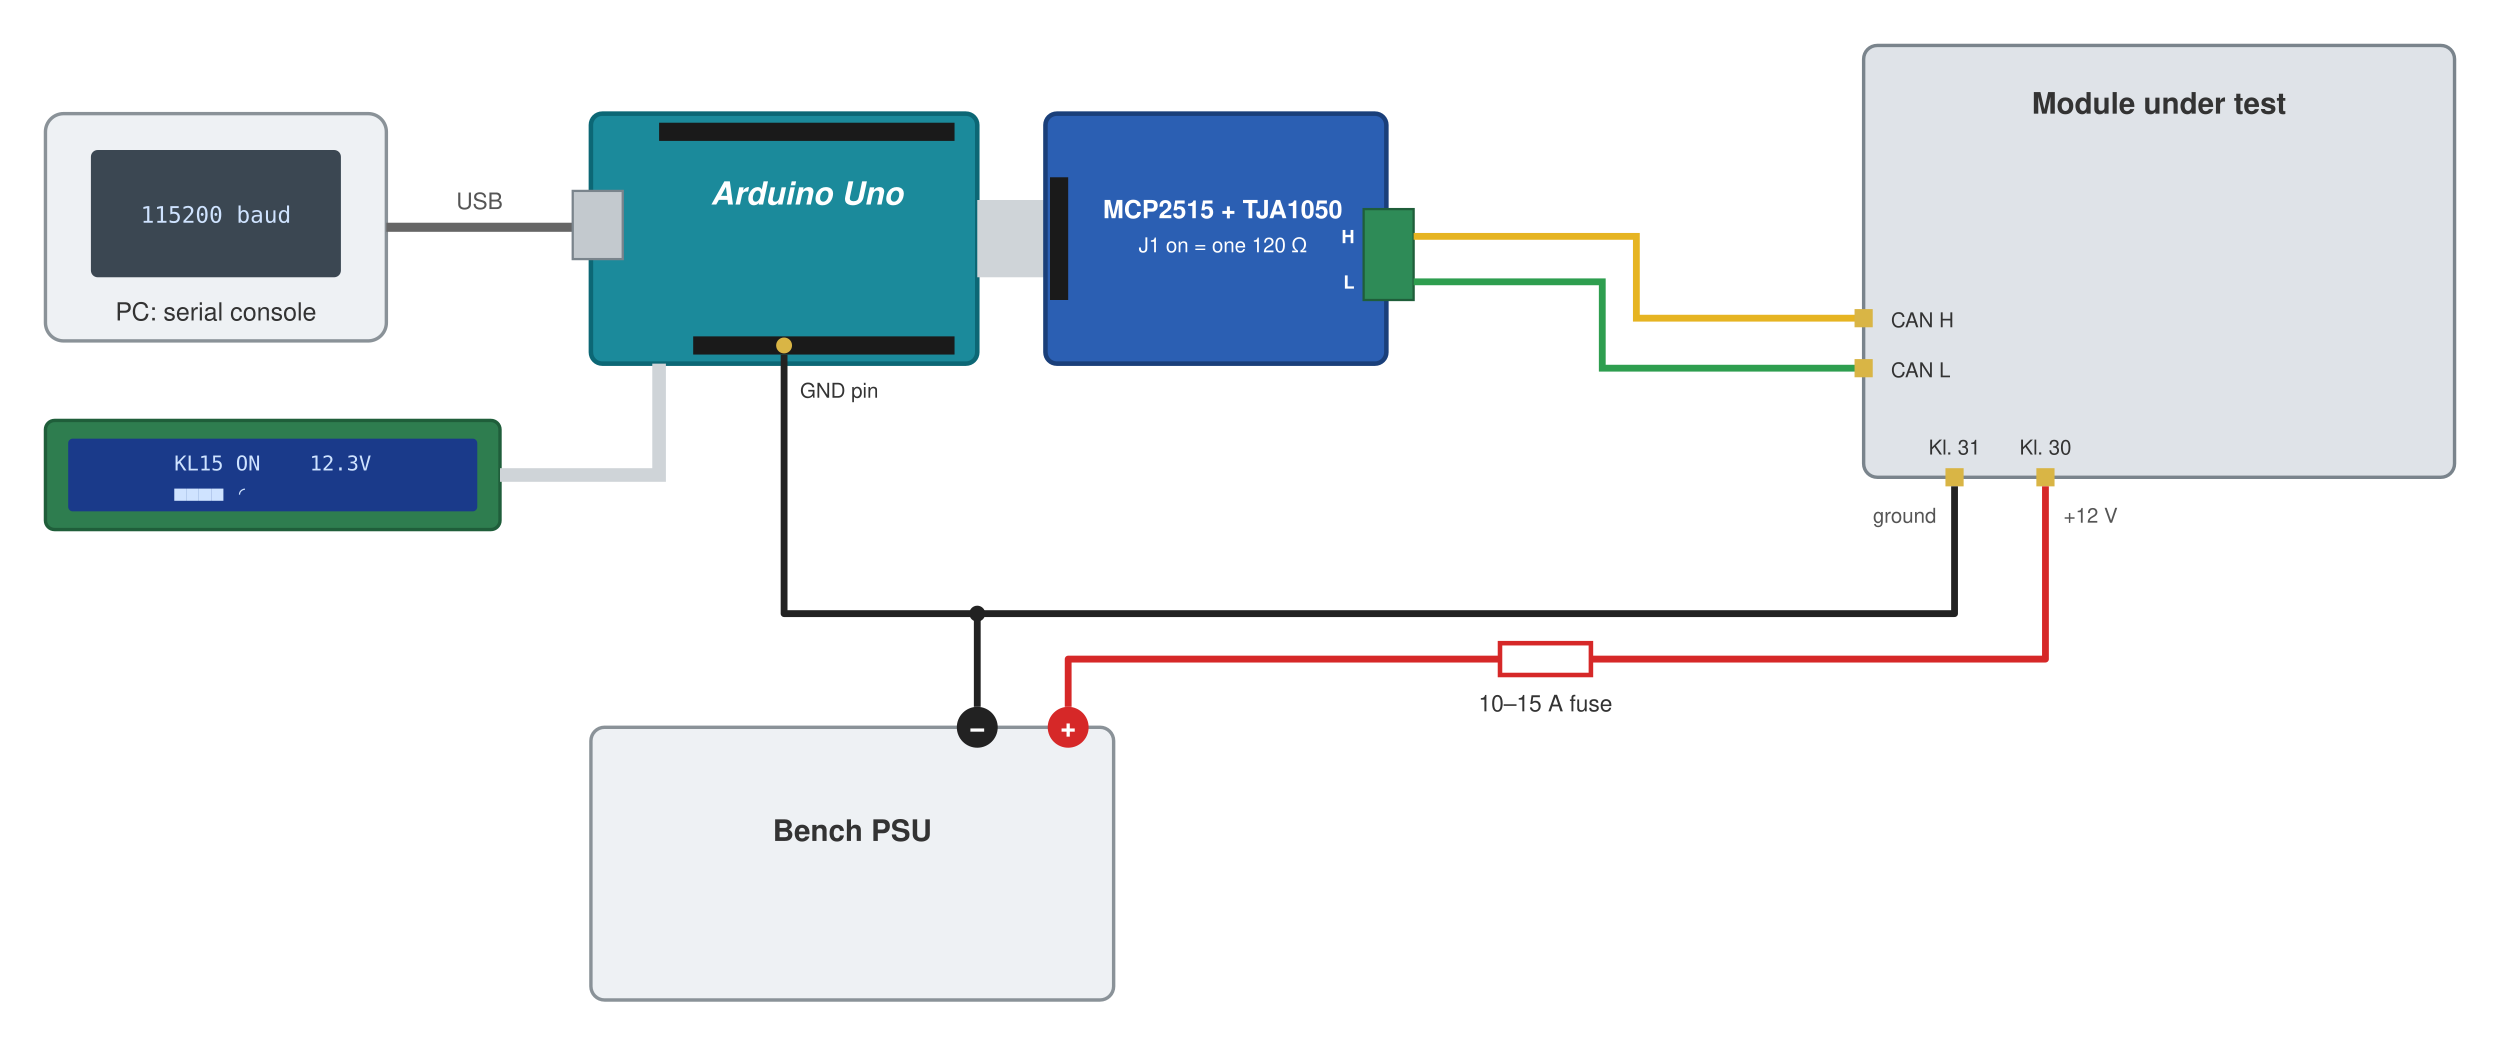
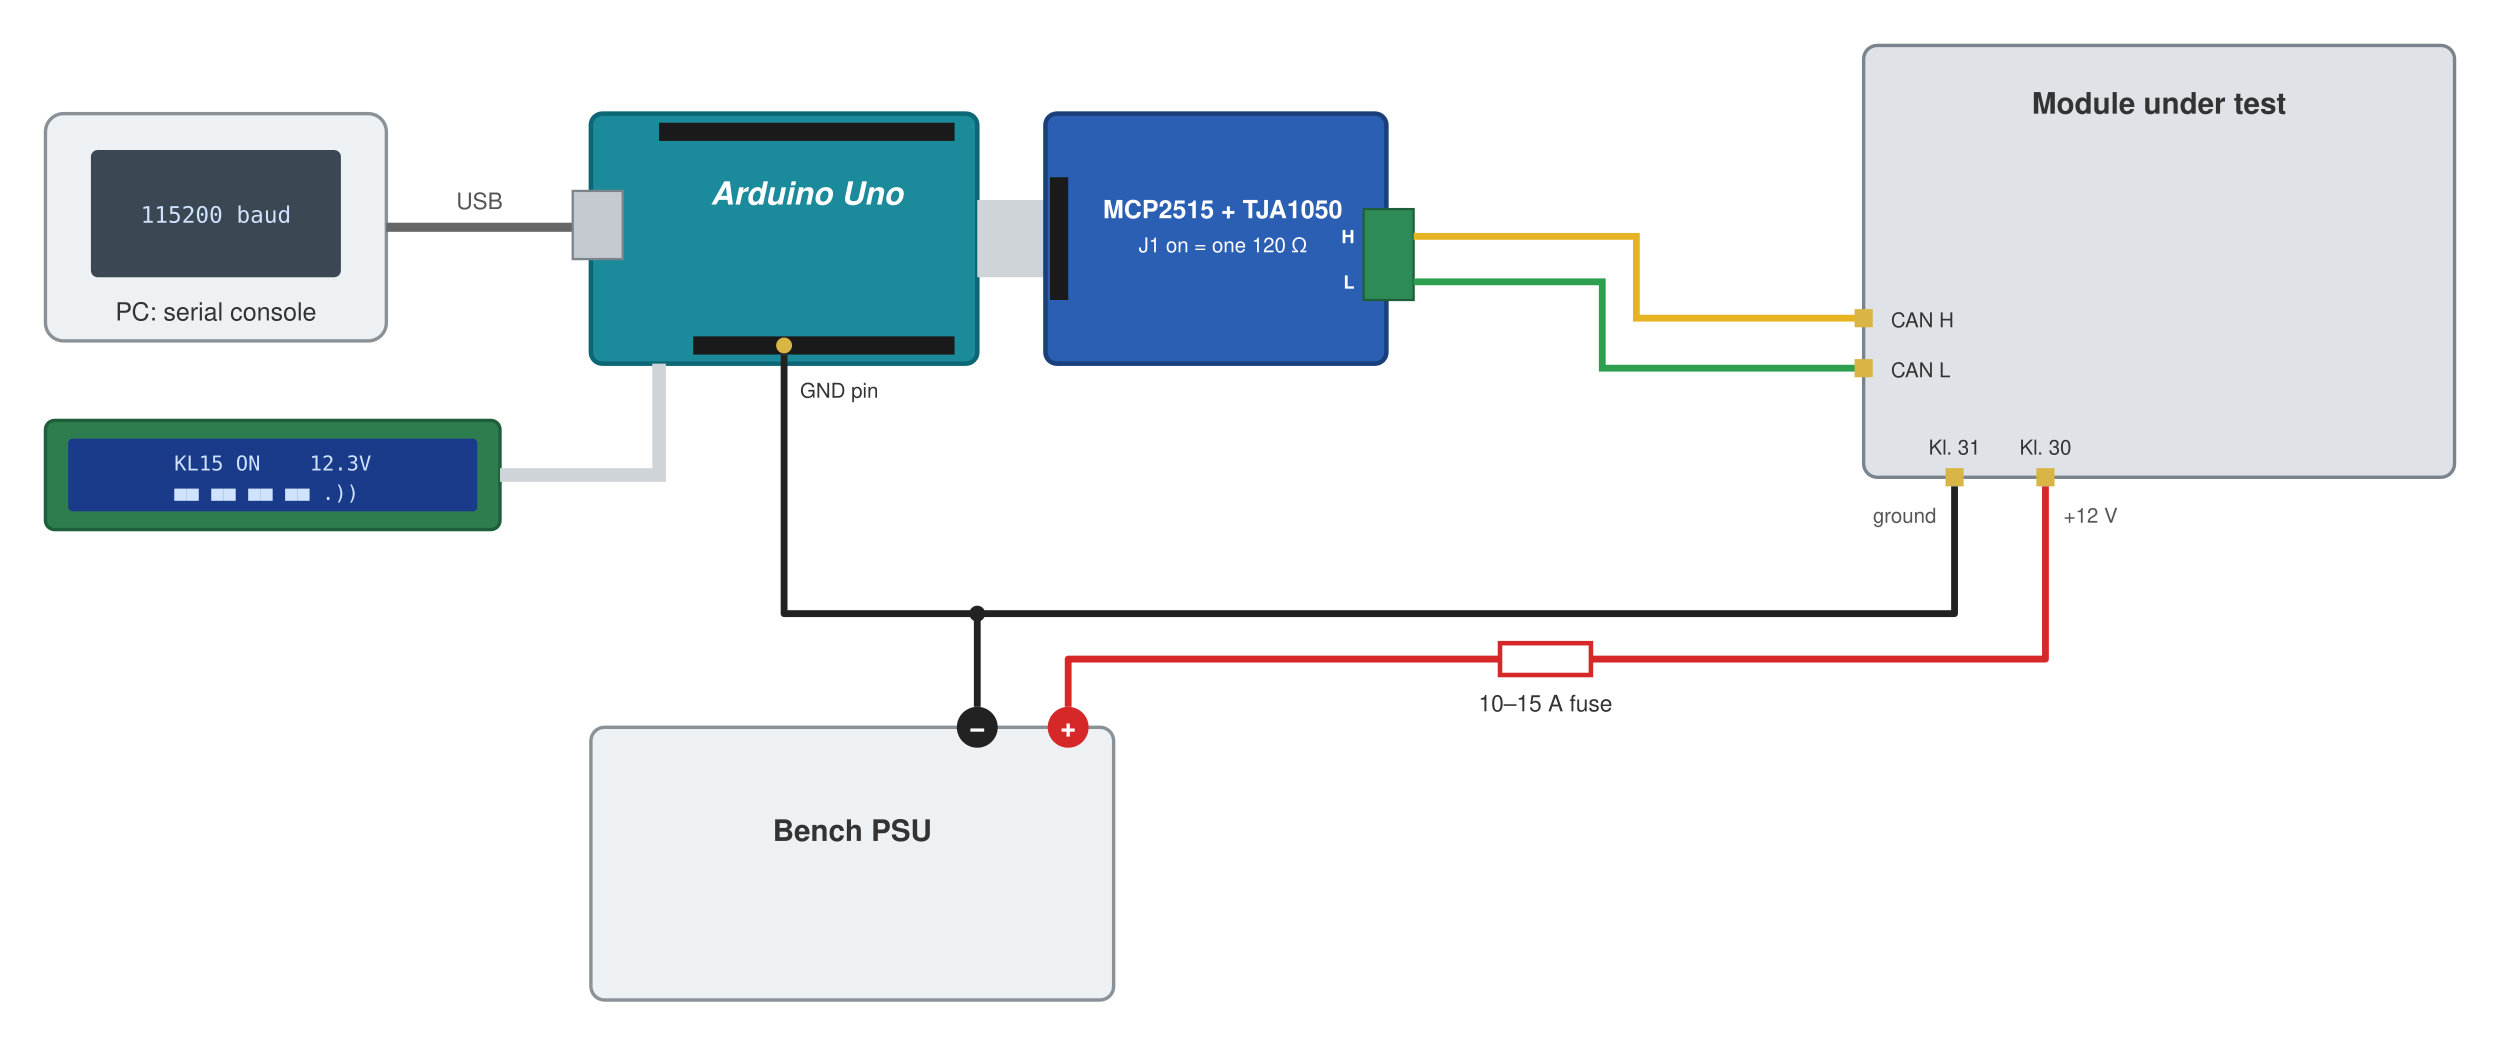
<svg xmlns="http://www.w3.org/2000/svg" viewBox="40 100 1100 460" width="1100" height="460" font-family="Helvetica, Arial, sans-serif">
  <rect width="1180" height="640" fill="#ffffff" />
  <rect x="60" y="150" width="150" height="100" rx="8" fill="#eef1f4" stroke="#8a9298" stroke-width="1.5" />
  <rect x="80" y="166" width="110" height="56" rx="3" fill="#3b4752" />
  <text x="135" y="198" font-size="10" fill="#cfe3ff" text-anchor="middle" font-family="monospace">115200 baud</text>
  <text x="135" y="241" font-size="11" fill="#333" text-anchor="middle">PC: serial console</text>
  <path d="M210,200 H292" stroke="#666" stroke-width="4" fill="none" />
  <text x="251" y="192" font-size="10" fill="#555" text-anchor="middle">USB</text>
  <rect x="300" y="150" width="170" height="110" rx="5" fill="#1b8a9b" stroke="#0c6775" stroke-width="2" />
  <rect x="292" y="184" width="22" height="30" fill="#c3c9ce" stroke="#7a848c" />
  <rect x="330" y="154" width="130" height="8" fill="#1a1a1a" />
  <rect x="345" y="248" width="115" height="8" fill="#1a1a1a" />
  <text x="395" y="190" font-size="14" font-style="italic" font-weight="bold" fill="#fff" text-anchor="middle">Arduino Uno</text>
  <circle cx="385" cy="252" r="3.5" fill="#d9b545" />
  <text x="392" y="275" font-size="9" fill="#333">GND pin</text>
  <rect x="60" y="285" width="200" height="48" rx="4" fill="#2e7d4f" stroke="#1f5e3a" stroke-width="1.5" />
  <rect x="70" y="293" width="180" height="32" rx="2" fill="#1a3a8a" />
  <text x="160" y="307" font-size="9" font-family="monospace" fill="#cfe3ff" text-anchor="middle" xml:space="preserve">KL15 ON    12.3V</text>
-   <text x="160" y="320" font-size="9" font-family="monospace" fill="#cfe3ff" text-anchor="middle" xml:space="preserve">■■■■ ◜          </text>
+   <text x="160" y="320" font-size="9" font-family="monospace" fill="#cfe3ff" text-anchor="middle" xml:space="preserve">■■ ■■ ■■ ■■ .)) </text>
  <path d="M260,309 H330 V260" stroke="#cfd4d8" stroke-width="6" fill="none" />
  <rect x="470" y="188" width="30" height="34" fill="#cfd4d8" />
  <rect x="500" y="150" width="150" height="110" rx="5" fill="#2b5fb3" stroke="#1a3f7a" stroke-width="2" />
  <rect x="502" y="178" width="8" height="54" fill="#1a1a1a" />
  <text x="578" y="196" font-size="11" font-weight="bold" fill="#fff" text-anchor="middle">MCP2515 + TJA1050</text>
  <text x="578" y="211" font-size="9" fill="#fff" text-anchor="middle">J1 on = one 120 Ω</text>
  <rect x="640" y="192" width="22" height="40" fill="#2e8b57" stroke="#1f5e3a" />
  <text x="636" y="207" font-size="8" font-weight="bold" fill="#fff" text-anchor="end">H</text>
  <text x="636" y="227" font-size="8" font-weight="bold" fill="#fff" text-anchor="end">L</text>
  <path d="M662,204 H760 V240 H860" stroke="#e6b422" stroke-width="3" fill="none" />
  <path d="M662,224 H745 V262 H860" stroke="#2e9e4f" stroke-width="3" fill="none" />
  <rect x="860" y="120" width="260" height="190" rx="6" fill="#dfe3e8" stroke="#7a848c" stroke-width="1.5" />
  <text x="990" y="150" font-size="13" font-weight="bold" fill="#333" text-anchor="middle">Module under test</text>
  <rect x="856" y="236" width="8" height="8" fill="#d9b545" />
  <text x="872" y="244" font-size="9" fill="#333">CAN H</text>
  <rect x="856" y="258" width="8" height="8" fill="#d9b545" />
  <text x="872" y="266" font-size="9" fill="#333">CAN L</text>
  <rect x="896" y="306" width="8" height="8" fill="#d9b545" />
  <text x="900" y="300" font-size="9" fill="#333" text-anchor="middle">Kl. 31</text>
  <rect x="936" y="306" width="8" height="8" fill="#d9b545" />
  <text x="940" y="300" font-size="9" fill="#333" text-anchor="middle">Kl. 30</text>
  <text x="892" y="330" font-size="9" fill="#555" text-anchor="end">ground</text>
  <text x="948" y="330" font-size="9" fill="#555">+12 V</text>
  <rect x="300" y="420" width="230" height="120" rx="6" fill="#eef1f4" stroke="#8a9298" stroke-width="1.5" />
  <text x="415" y="470" font-size="13" font-weight="bold" fill="#333" text-anchor="middle">Bench PSU</text>
  <circle cx="470" cy="420" r="9" fill="#222" />
  <text x="470" y="424" font-size="12" font-weight="bold" fill="#fff" text-anchor="middle">−</text>
  <circle cx="510" cy="420" r="9" fill="#d62828" />
  <text x="510" y="424" font-size="12" font-weight="bold" fill="#fff" text-anchor="middle">+</text>
  <path d="M510,411 V390 H700 M740,390 H940 V314" stroke="#d62828" stroke-width="3" fill="none" stroke-linejoin="round" />
  <rect x="700" y="383" width="40" height="14" fill="#fff" stroke="#d62828" stroke-width="2" />
  <text x="720" y="413" font-size="10" fill="#333" text-anchor="middle">10–15 A fuse</text>
  <path d="M470,411 V370 H900 V314" stroke="#222" stroke-width="3" fill="none" stroke-linejoin="round" />
  <path d="M470,370 H385 V256" stroke="#222" stroke-width="3" fill="none" stroke-linejoin="round" />
  <circle cx="470" cy="370" r="3.5" fill="#222" />
</svg>
